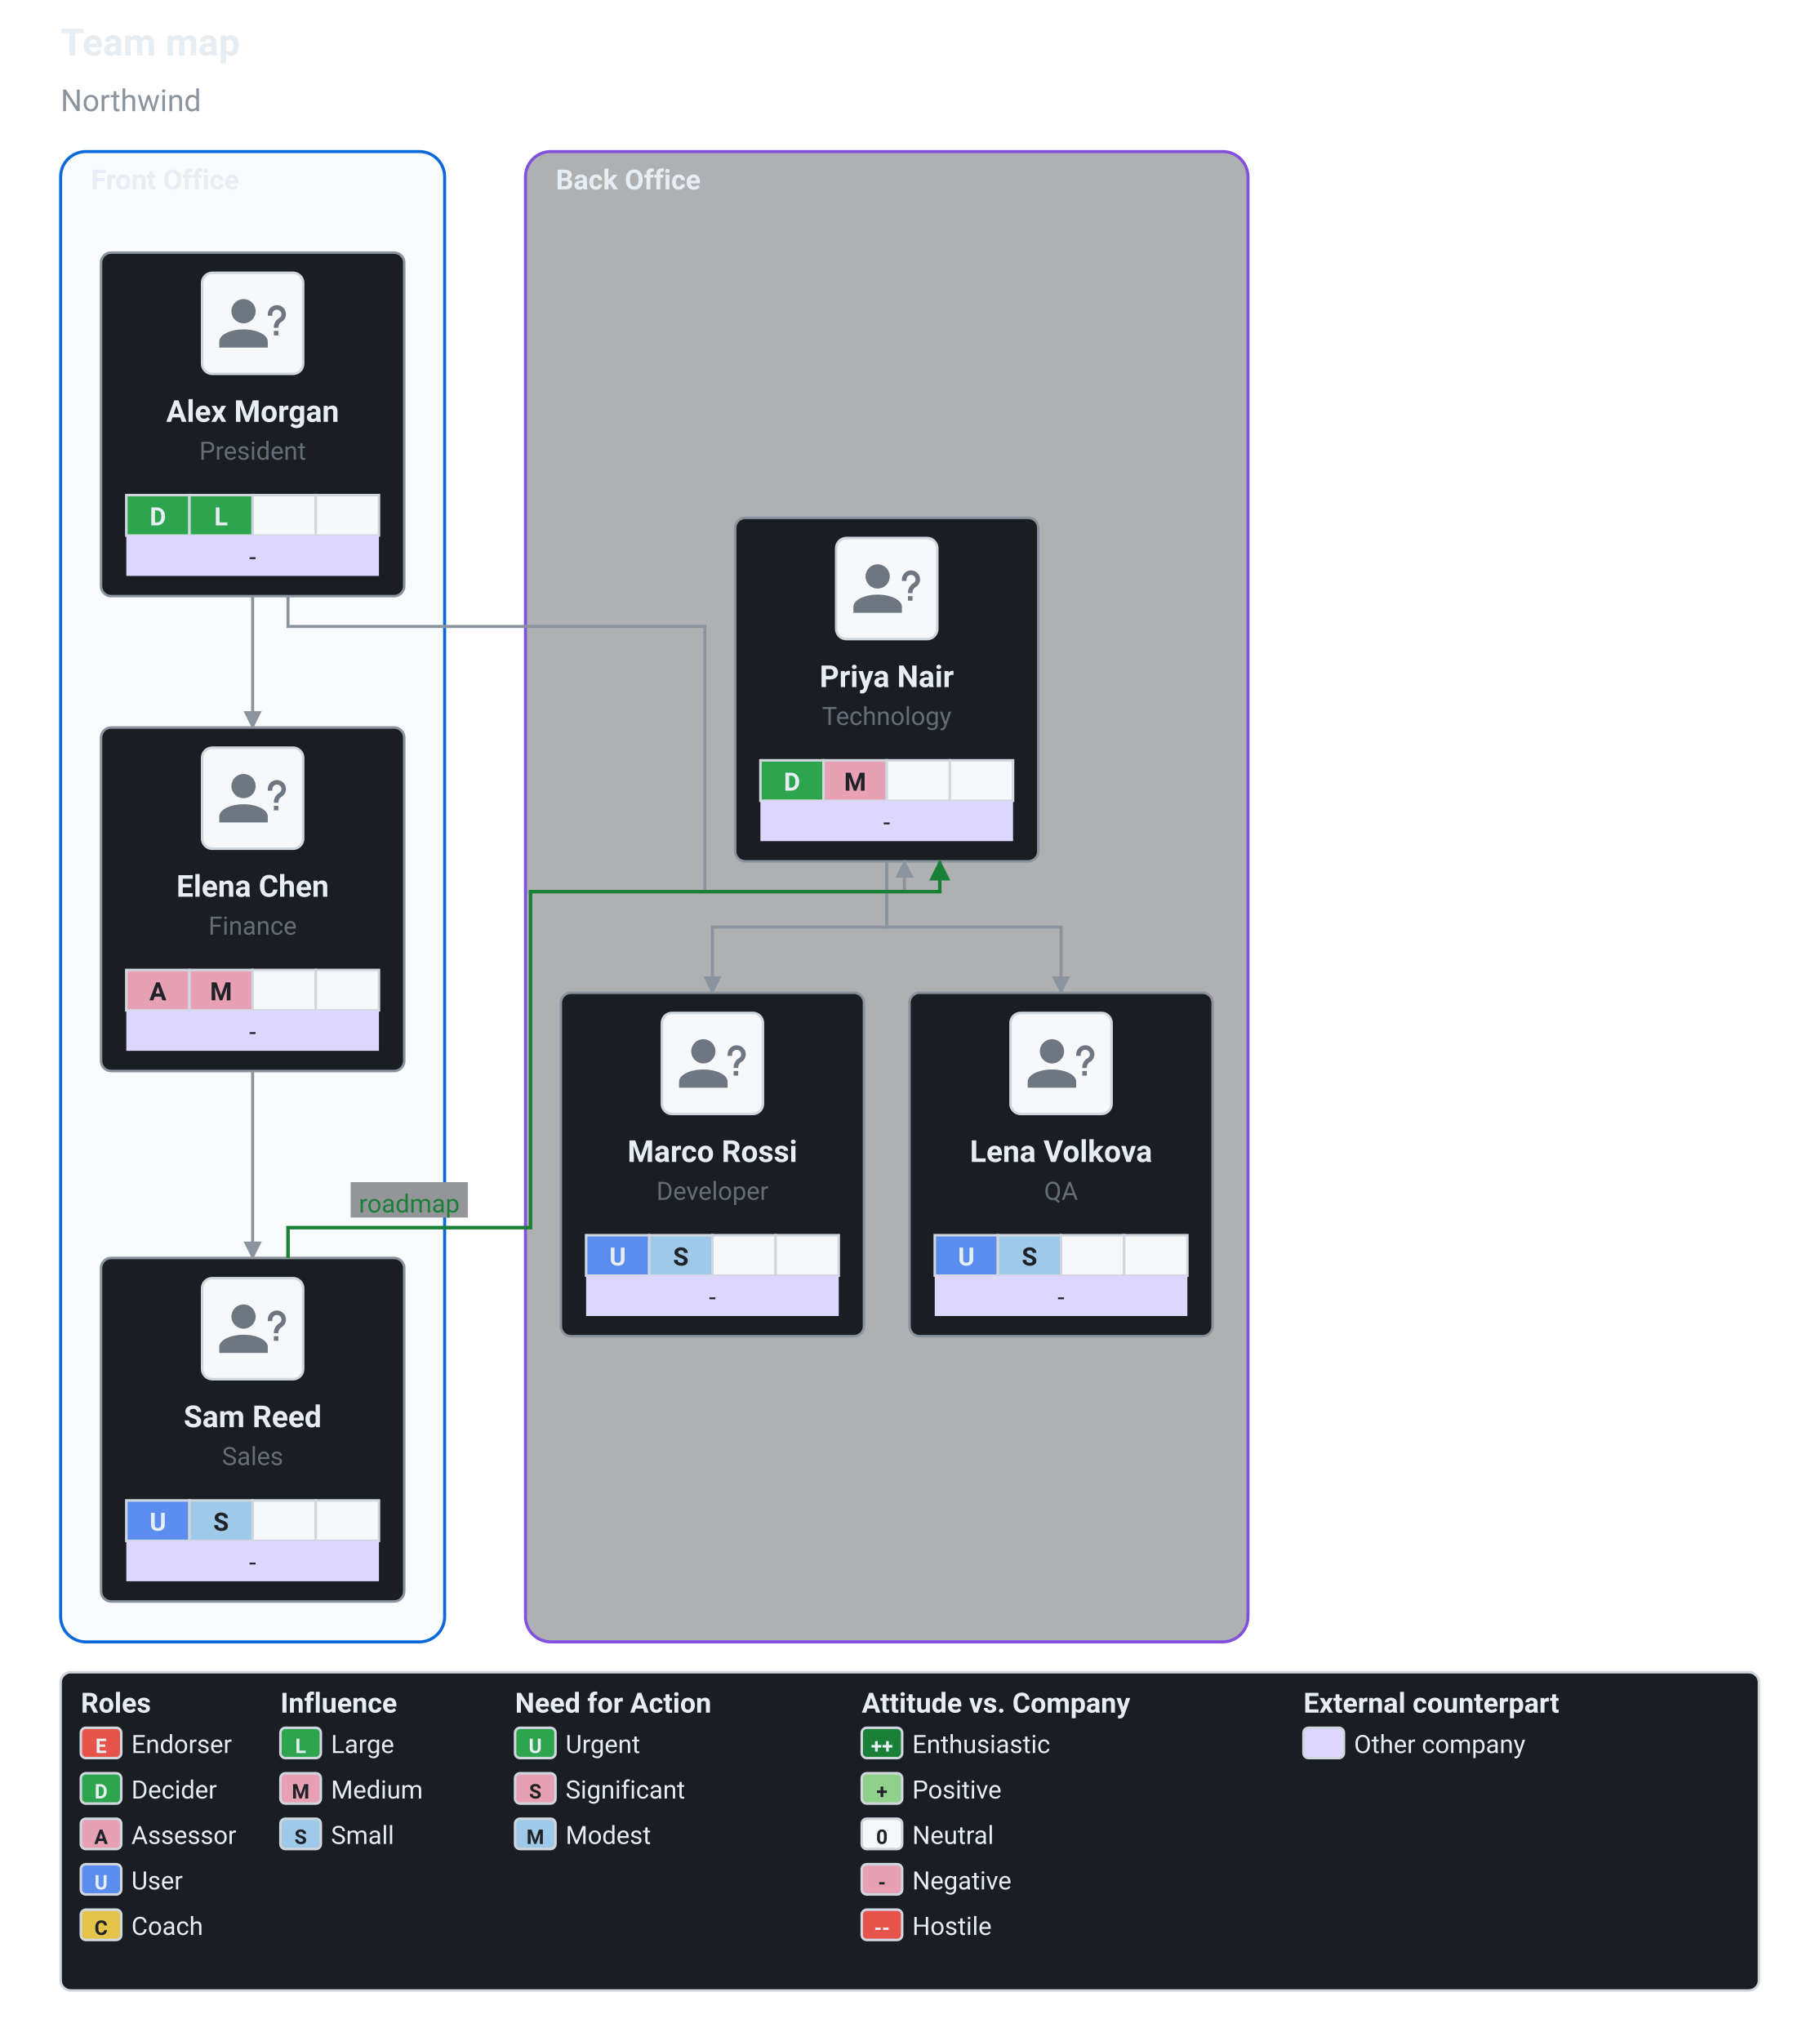
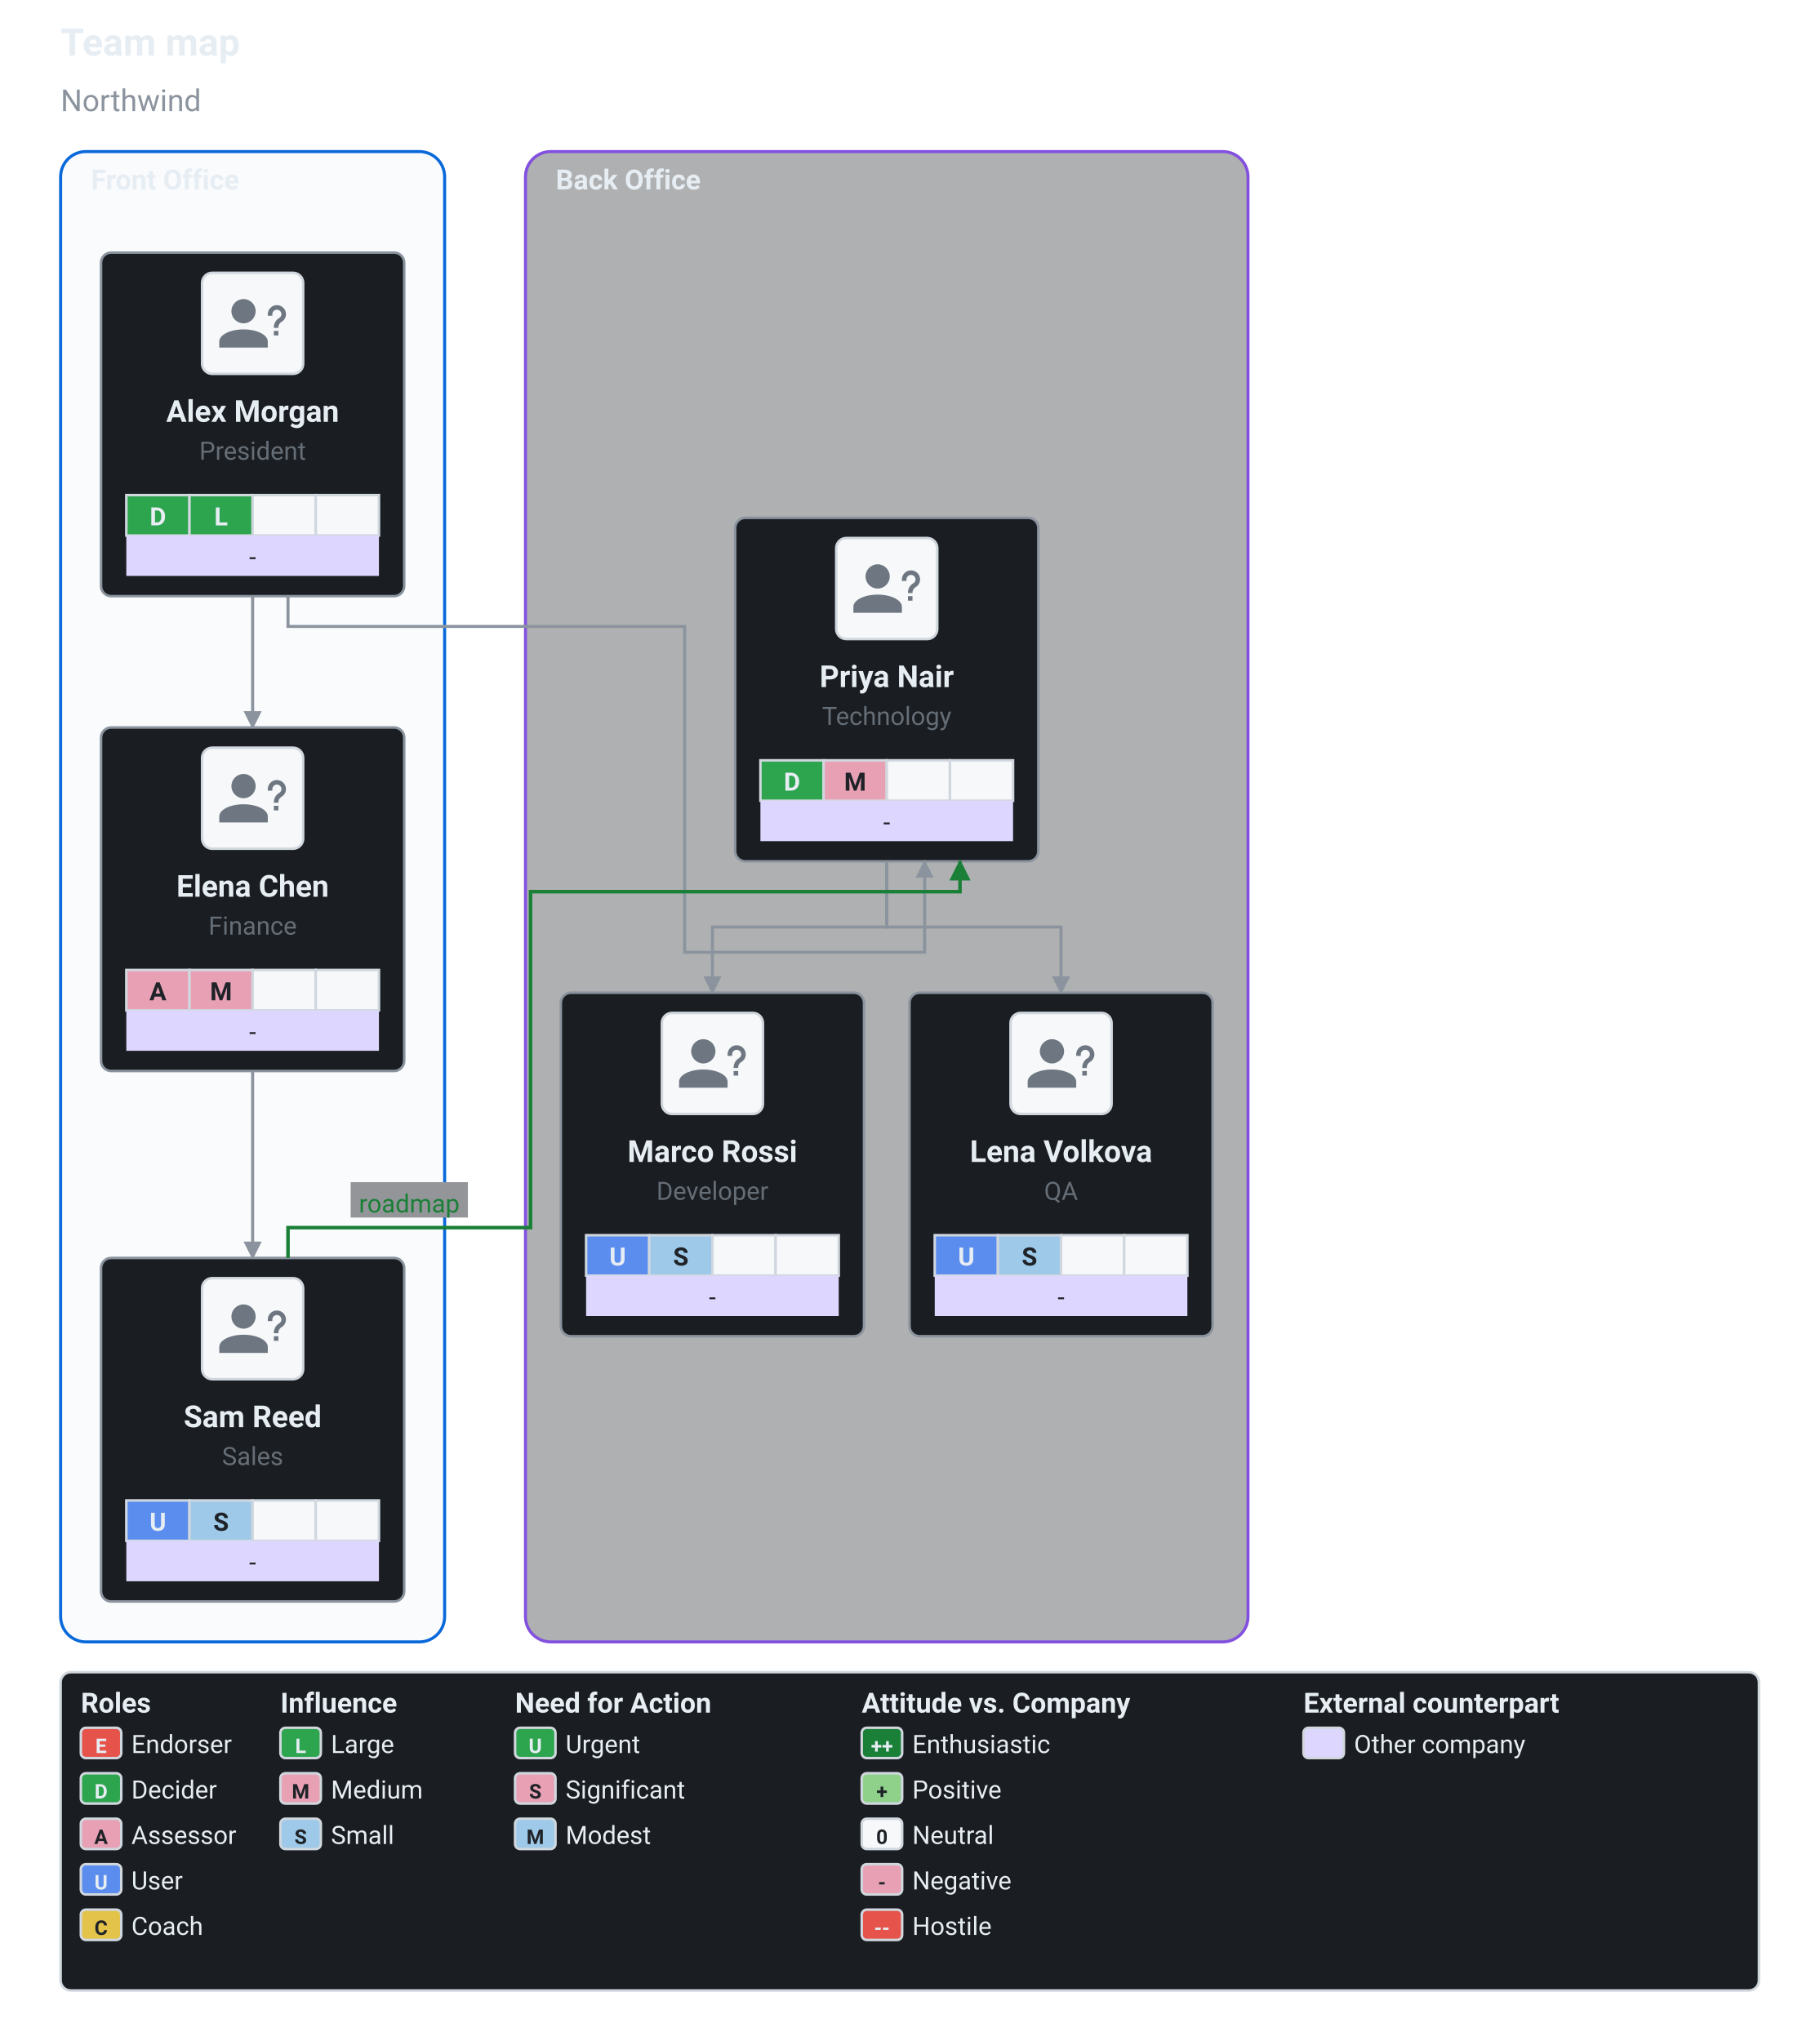
<svg xmlns="http://www.w3.org/2000/svg" viewBox="0 0 720.25 808" width="720.25" height="808" role="img" font-family="system-ui, -apple-system, &quot;Segoe UI&quot;, Roboto, sans-serif">
  <text x="24" y="22" fill="#e6edf3" font-size="15" text-anchor="start" font-weight="700">Team map</text>
  <text x="24" y="44" fill="#8b949e" font-size="12" text-anchor="start">Northwind</text>
  <defs>
    <marker id="ext-pm-report" viewBox="0 0 10 10" refX="9" refY="5" markerWidth="6" markerHeight="6" orient="auto-start-reverse">
      <path d="M 0 0 L 10 5 L 0 10 z" fill="#8b949e" />
    </marker>
  </defs>
  <rect x="24" y="60" width="152" height="590" rx="10" ry="10" fill="#f6f8fa" fill-opacity="0.55" stroke="#0969da" stroke-width="1.2" data-team="powermap" data-team-id="front" />
  <text x="36" y="75" fill="#e6edf3" font-size="11" text-anchor="start" font-weight="600" data-team-label="1">Front Office</text>
  <rect x="208" y="60" width="286" height="590" rx="10" ry="10" fill="#1a1d21" fill-opacity="0.35" stroke="#8250df" stroke-width="1.2" data-team="powermap" data-team-id="back" />
  <text x="220" y="75" fill="#e6edf3" font-size="11" text-anchor="start" font-weight="600" data-team-label="1">Back Office</text>
  <path d="M 100 236 L 100 262 L 100 262 L 100 288" fill="none" stroke="#8b949e" stroke-width="1.2" marker-end="url(#ext-pm-report)" />
  <path d="M 351 341 L 351 367 L 282 367 L 282 393" fill="none" stroke="#8b949e" stroke-width="1.2" marker-end="url(#ext-pm-report)" />
  <path d="M 351 341 L 351 367 L 420 367 L 420 393" fill="none" stroke="#8b949e" stroke-width="1.2" marker-end="url(#ext-pm-report)" />
  <path d="M 100 424 L 100 461 L 100 461 L 100 498" fill="none" stroke="#8b949e" stroke-width="1.2" marker-end="url(#ext-pm-report)" />
  <rect x="40" y="100" width="120" height="136" fill="#1a1d21" stroke="#8b949e" stroke-width="1" rx="4" />
  <rect x="80" y="108" width="40" height="40" fill="#f6f8fa" stroke="#d0d7de" stroke-width="1" rx="4" />
  <g data-avatar="?" transform="translate(85.6 113.6) scale(1.2)">
    <path d="M13 8a4 4 0 0 1-4 4a4 4 0 0 1-4-4a4 4 0 0 1 4-4a4 4 0 0 1 4 4m4 10v2H1v-2c0-2.21 3.58-4 8-4s8 1.79 8 4m3.5-3.5V16H19v-1.5zm-2-5H17V9a3 3 0 0 1 3-3a3 3 0 0 1 3 3c0 .97-.5 1.88-1.29 2.41l-.3.19c-.57.4-.91 1.01-.91 1.7v.2H19v-.2c0-1.19.6-2.3 1.59-2.95l.29-.19c.39-.26.62-.69.62-1.16A1.5 1.5 0 0 0 20 7.5A1.5 1.5 0 0 0 18.5 9z" fill="#6e7781" />
  </g>
  <text x="100" y="167" fill="#e6edf3" font-size="12" text-anchor="middle" font-weight="700">Alex Morgan</text>
  <text x="100" y="182" fill="#656d76" font-size="10" text-anchor="middle">President</text>
  <rect x="50" y="196" width="25" height="16" fill="#2da44e" stroke="#d0d7de" />
  <text x="62.5" y="208" fill="#e6edf3" font-size="10" text-anchor="middle" font-weight="700">D</text>
  <rect x="75" y="196" width="25" height="16" fill="#2da44e" stroke="#d0d7de" />
  <text x="87.5" y="208" fill="#e6edf3" font-size="10" text-anchor="middle" font-weight="700">L</text>
  <rect x="100" y="196" width="25" height="16" fill="#f6f8fa" stroke="#d0d7de" />
  <rect x="125" y="196" width="25" height="16" fill="#f6f8fa" stroke="#d0d7de" />
  <rect x="50" y="212" width="100" height="16" fill="#ddd6fe" />
  <text x="100" y="224" fill="#1f2328" font-size="10" text-anchor="middle">-</text>
  <rect x="40" y="288" width="120" height="136" fill="#1a1d21" stroke="#8b949e" stroke-width="1" rx="4" />
  <rect x="80" y="296" width="40" height="40" fill="#f6f8fa" stroke="#d0d7de" stroke-width="1" rx="4" />
  <g data-avatar="?" transform="translate(85.6 301.6) scale(1.2)">
    <path d="M13 8a4 4 0 0 1-4 4a4 4 0 0 1-4-4a4 4 0 0 1 4-4a4 4 0 0 1 4 4m4 10v2H1v-2c0-2.21 3.58-4 8-4s8 1.79 8 4m3.5-3.5V16H19v-1.5zm-2-5H17V9a3 3 0 0 1 3-3a3 3 0 0 1 3 3c0 .97-.5 1.88-1.29 2.41l-.3.19c-.57.4-.91 1.01-.91 1.7v.2H19v-.2c0-1.19.6-2.3 1.59-2.95l.29-.19c.39-.26.62-.69.62-1.16A1.5 1.5 0 0 0 20 7.5A1.5 1.5 0 0 0 18.5 9z" fill="#6e7781" />
  </g>
  <text x="100" y="355" fill="#e6edf3" font-size="12" text-anchor="middle" font-weight="700">Elena Chen</text>
  <text x="100" y="370" fill="#656d76" font-size="10" text-anchor="middle">Finance</text>
  <rect x="50" y="384" width="25" height="16" fill="#e7a0b4" stroke="#d0d7de" />
  <text x="62.5" y="396" fill="#1f2328" font-size="10" text-anchor="middle" font-weight="700">A</text>
  <rect x="75" y="384" width="25" height="16" fill="#e7a0b4" stroke="#d0d7de" />
  <text x="87.5" y="396" fill="#1f2328" font-size="10" text-anchor="middle" font-weight="700">M</text>
  <rect x="100" y="384" width="25" height="16" fill="#f6f8fa" stroke="#d0d7de" />
  <rect x="125" y="384" width="25" height="16" fill="#f6f8fa" stroke="#d0d7de" />
  <rect x="50" y="400" width="100" height="16" fill="#ddd6fe" />
  <text x="100" y="412" fill="#1f2328" font-size="10" text-anchor="middle">-</text>
  <rect x="40" y="498" width="120" height="136" fill="#1a1d21" stroke="#8b949e" stroke-width="1" rx="4" />
  <rect x="80" y="506" width="40" height="40" fill="#f6f8fa" stroke="#d0d7de" stroke-width="1" rx="4" />
  <g data-avatar="?" transform="translate(85.6 511.6) scale(1.2)">
    <path d="M13 8a4 4 0 0 1-4 4a4 4 0 0 1-4-4a4 4 0 0 1 4-4a4 4 0 0 1 4 4m4 10v2H1v-2c0-2.21 3.58-4 8-4s8 1.79 8 4m3.5-3.5V16H19v-1.5zm-2-5H17V9a3 3 0 0 1 3-3a3 3 0 0 1 3 3c0 .97-.5 1.88-1.29 2.41l-.3.19c-.57.4-.91 1.01-.91 1.7v.2H19v-.2c0-1.19.6-2.3 1.59-2.95l.29-.19c.39-.26.62-.69.62-1.16A1.5 1.5 0 0 0 20 7.5A1.5 1.5 0 0 0 18.5 9z" fill="#6e7781" />
  </g>
  <text x="100" y="565" fill="#e6edf3" font-size="12" text-anchor="middle" font-weight="700">Sam Reed</text>
  <text x="100" y="580" fill="#656d76" font-size="10" text-anchor="middle">Sales</text>
  <rect x="50" y="594" width="25" height="16" fill="#5b8def" stroke="#d0d7de" />
  <text x="62.5" y="606" fill="#e6edf3" font-size="10" text-anchor="middle" font-weight="700">U</text>
  <rect x="75" y="594" width="25" height="16" fill="#9ec9e8" stroke="#d0d7de" />
  <text x="87.5" y="606" fill="#1f2328" font-size="10" text-anchor="middle" font-weight="700">S</text>
  <rect x="100" y="594" width="25" height="16" fill="#f6f8fa" stroke="#d0d7de" />
  <rect x="125" y="594" width="25" height="16" fill="#f6f8fa" stroke="#d0d7de" />
  <rect x="50" y="610" width="100" height="16" fill="#ddd6fe" />
  <text x="100" y="622" fill="#1f2328" font-size="10" text-anchor="middle">-</text>
  <rect x="291" y="205" width="120" height="136" fill="#1a1d21" stroke="#8b949e" stroke-width="1" rx="4" />
  <rect x="331" y="213" width="40" height="40" fill="#f6f8fa" stroke="#d0d7de" stroke-width="1" rx="4" />
  <g data-avatar="?" transform="translate(336.6 218.6) scale(1.2)">
    <path d="M13 8a4 4 0 0 1-4 4a4 4 0 0 1-4-4a4 4 0 0 1 4-4a4 4 0 0 1 4 4m4 10v2H1v-2c0-2.21 3.58-4 8-4s8 1.79 8 4m3.5-3.5V16H19v-1.5zm-2-5H17V9a3 3 0 0 1 3-3a3 3 0 0 1 3 3c0 .97-.5 1.88-1.29 2.41l-.3.19c-.57.4-.91 1.01-.91 1.7v.2H19v-.2c0-1.19.6-2.3 1.59-2.95l.29-.19c.39-.26.62-.69.62-1.16A1.5 1.5 0 0 0 20 7.5A1.5 1.5 0 0 0 18.5 9z" fill="#6e7781" />
  </g>
  <text x="351" y="272" fill="#e6edf3" font-size="12" text-anchor="middle" font-weight="700">Priya Nair</text>
  <text x="351" y="287" fill="#656d76" font-size="10" text-anchor="middle">Technology</text>
  <rect x="301" y="301" width="25" height="16" fill="#2da44e" stroke="#d0d7de" />
  <text x="313.5" y="313" fill="#e6edf3" font-size="10" text-anchor="middle" font-weight="700">D</text>
  <rect x="326" y="301" width="25" height="16" fill="#e7a0b4" stroke="#d0d7de" />
  <text x="338.5" y="313" fill="#1f2328" font-size="10" text-anchor="middle" font-weight="700">M</text>
  <rect x="351" y="301" width="25" height="16" fill="#f6f8fa" stroke="#d0d7de" />
  <rect x="376" y="301" width="25" height="16" fill="#f6f8fa" stroke="#d0d7de" />
  <rect x="301" y="317" width="100" height="16" fill="#ddd6fe" />
  <text x="351" y="329" fill="#1f2328" font-size="10" text-anchor="middle">-</text>
  <rect x="222" y="393" width="120" height="136" fill="#1a1d21" stroke="#8b949e" stroke-width="1" rx="4" />
  <rect x="262" y="401" width="40" height="40" fill="#f6f8fa" stroke="#d0d7de" stroke-width="1" rx="4" />
  <g data-avatar="?" transform="translate(267.6 406.6) scale(1.2)">
    <path d="M13 8a4 4 0 0 1-4 4a4 4 0 0 1-4-4a4 4 0 0 1 4-4a4 4 0 0 1 4 4m4 10v2H1v-2c0-2.21 3.58-4 8-4s8 1.79 8 4m3.5-3.5V16H19v-1.5zm-2-5H17V9a3 3 0 0 1 3-3a3 3 0 0 1 3 3c0 .97-.5 1.88-1.29 2.41l-.3.19c-.57.4-.91 1.01-.91 1.7v.2H19v-.2c0-1.19.6-2.3 1.59-2.95l.29-.19c.39-.26.62-.69.62-1.16A1.5 1.5 0 0 0 20 7.5A1.5 1.5 0 0 0 18.5 9z" fill="#6e7781" />
  </g>
  <text x="282" y="460" fill="#e6edf3" font-size="12" text-anchor="middle" font-weight="700">Marco Rossi</text>
  <text x="282" y="475" fill="#656d76" font-size="10" text-anchor="middle">Developer</text>
  <rect x="232" y="489" width="25" height="16" fill="#5b8def" stroke="#d0d7de" />
  <text x="244.5" y="501" fill="#e6edf3" font-size="10" text-anchor="middle" font-weight="700">U</text>
  <rect x="257" y="489" width="25" height="16" fill="#9ec9e8" stroke="#d0d7de" />
  <text x="269.5" y="501" fill="#1f2328" font-size="10" text-anchor="middle" font-weight="700">S</text>
  <rect x="282" y="489" width="25" height="16" fill="#f6f8fa" stroke="#d0d7de" />
  <rect x="307" y="489" width="25" height="16" fill="#f6f8fa" stroke="#d0d7de" />
  <rect x="232" y="505" width="100" height="16" fill="#ddd6fe" />
  <text x="282" y="517" fill="#1f2328" font-size="10" text-anchor="middle">-</text>
  <rect x="360" y="393" width="120" height="136" fill="#1a1d21" stroke="#8b949e" stroke-width="1" rx="4" />
  <rect x="400" y="401" width="40" height="40" fill="#f6f8fa" stroke="#d0d7de" stroke-width="1" rx="4" />
  <g data-avatar="?" transform="translate(405.6 406.6) scale(1.2)">
    <path d="M13 8a4 4 0 0 1-4 4a4 4 0 0 1-4-4a4 4 0 0 1 4-4a4 4 0 0 1 4 4m4 10v2H1v-2c0-2.21 3.58-4 8-4s8 1.79 8 4m3.5-3.5V16H19v-1.5zm-2-5H17V9a3 3 0 0 1 3-3a3 3 0 0 1 3 3c0 .97-.5 1.88-1.29 2.41l-.3.19c-.57.4-.91 1.01-.91 1.7v.2H19v-.2c0-1.19.6-2.3 1.59-2.95l.29-.19c.39-.26.62-.69.62-1.16A1.5 1.5 0 0 0 20 7.5A1.5 1.5 0 0 0 18.5 9z" fill="#6e7781" />
  </g>
  <text x="420" y="460" fill="#e6edf3" font-size="12" text-anchor="middle" font-weight="700">Lena Volkova</text>
  <text x="420" y="475" fill="#656d76" font-size="10" text-anchor="middle">QA</text>
  <rect x="370" y="489" width="25" height="16" fill="#5b8def" stroke="#d0d7de" />
  <text x="382.5" y="501" fill="#e6edf3" font-size="10" text-anchor="middle" font-weight="700">U</text>
  <rect x="395" y="489" width="25" height="16" fill="#9ec9e8" stroke="#d0d7de" />
  <text x="407.5" y="501" fill="#1f2328" font-size="10" text-anchor="middle" font-weight="700">S</text>
  <rect x="420" y="489" width="25" height="16" fill="#f6f8fa" stroke="#d0d7de" />
  <rect x="445" y="489" width="25" height="16" fill="#f6f8fa" stroke="#d0d7de" />
  <rect x="370" y="505" width="100" height="16" fill="#ddd6fe" />
  <text x="420" y="517" fill="#1f2328" font-size="10" text-anchor="middle">-</text>
  <defs>
    <marker id="ext-pm-link-0" viewBox="0 0 10 10" refX="9" refY="5" markerWidth="6" markerHeight="6" orient="auto-start-reverse">
      <path d="M 0 0 L 10 5 L 0 10 z" fill="#8b949e" />
    </marker>
  </defs>
-   <path d="M 114 236 L 114 248 L 279 248 L 279 353 L 358 353 L 358 341" fill="none" stroke="#8b949e" stroke-width="1.2" marker-end="url(#ext-pm-link-0)" />
+   <path d="M 114 236 L 114 248 L 271 248 L 271 377 L 366 377 L 366 341" fill="none" stroke="#8b949e" stroke-width="1.2" marker-end="url(#ext-pm-link-0)" />
  <defs>
    <marker id="ext-pm-link-1" viewBox="0 0 10 10" refX="9" refY="5" markerWidth="6" markerHeight="6" orient="auto-start-reverse">
      <path d="M 0 0 L 10 5 L 0 10 z" fill="#1a7f37" />
    </marker>
  </defs>
-   <path d="M 114 498 L 114 486 L 210 486 L 210 353 L 372 353 L 372 341" fill="none" stroke="#1a7f37" stroke-width="1.4" marker-end="url(#ext-pm-link-1)" />
+   <path d="M 114 498 L 114 486 L 210 486 L 210 353 L 380 353 L 380 341" fill="none" stroke="#1a7f37" stroke-width="1.4" marker-end="url(#ext-pm-link-1)" />
  <rect x="138.8" y="468" width="46.4" height="14" fill="#939598" stroke="none" data-label-plate="1" />
  <text x="162" y="480" fill="#1a7f37" font-size="10" text-anchor="middle" data-edge-label="1">roadmap</text>
  <rect x="24" y="662" width="672.25" height="126" fill="#1a1d21" stroke="#d0d7de" stroke-width="1" rx="4" data-legend="powermap" />
  <text x="32" y="678" fill="#e6edf3" font-size="11" text-anchor="start" font-weight="700">Roles</text>
  <rect x="32" y="684" width="16" height="12" fill="#e5534b" stroke="#d0d7de" rx="2" />
  <text x="40" y="694" fill="#e6edf3" font-size="8" text-anchor="middle" font-weight="700">E</text>
  <text x="52" y="694" fill="#e6edf3" font-size="10" text-anchor="start">Endorser</text>
  <rect x="32" y="702" width="16" height="12" fill="#2da44e" stroke="#d0d7de" rx="2" />
  <text x="40" y="712" fill="#e6edf3" font-size="8" text-anchor="middle" font-weight="700">D</text>
  <text x="52" y="712" fill="#e6edf3" font-size="10" text-anchor="start">Decider</text>
  <rect x="32" y="720" width="16" height="12" fill="#e7a0b4" stroke="#d0d7de" rx="2" />
  <text x="40" y="730" fill="#1f2328" font-size="8" text-anchor="middle" font-weight="700">A</text>
  <text x="52" y="730" fill="#e6edf3" font-size="10" text-anchor="start">Assessor</text>
  <rect x="32" y="738" width="16" height="12" fill="#5b8def" stroke="#d0d7de" rx="2" />
  <text x="40" y="748" fill="#e6edf3" font-size="8" text-anchor="middle" font-weight="700">U</text>
  <text x="52" y="748" fill="#e6edf3" font-size="10" text-anchor="start">User</text>
  <rect x="32" y="756" width="16" height="12" fill="#e3c34a" stroke="#d0d7de" rx="2" />
  <text x="40" y="766" fill="#1f2328" font-size="8" text-anchor="middle" font-weight="700">C</text>
  <text x="52" y="766" fill="#e6edf3" font-size="10" text-anchor="start">Coach</text>
  <text x="111" y="678" fill="#e6edf3" font-size="11" text-anchor="start" font-weight="700">Influence</text>
  <rect x="111" y="684" width="16" height="12" fill="#2da44e" stroke="#d0d7de" rx="2" />
  <text x="119" y="694" fill="#e6edf3" font-size="8" text-anchor="middle" font-weight="700">L</text>
  <text x="131" y="694" fill="#e6edf3" font-size="10" text-anchor="start">Large</text>
  <rect x="111" y="702" width="16" height="12" fill="#e7a0b4" stroke="#d0d7de" rx="2" />
  <text x="119" y="712" fill="#1f2328" font-size="8" text-anchor="middle" font-weight="700">M</text>
  <text x="131" y="712" fill="#e6edf3" font-size="10" text-anchor="start">Medium</text>
  <rect x="111" y="720" width="16" height="12" fill="#9ec9e8" stroke="#d0d7de" rx="2" />
  <text x="119" y="730" fill="#1f2328" font-size="8" text-anchor="middle" font-weight="700">S</text>
  <text x="131" y="730" fill="#e6edf3" font-size="10" text-anchor="start">Small</text>
  <text x="203.88" y="678" fill="#e6edf3" font-size="11" text-anchor="start" font-weight="700">Need for Action</text>
  <rect x="203.88" y="684" width="16" height="12" fill="#2da44e" stroke="#d0d7de" rx="2" />
  <text x="211.88" y="694" fill="#e6edf3" font-size="8" text-anchor="middle" font-weight="700">U</text>
  <text x="223.88" y="694" fill="#e6edf3" font-size="10" text-anchor="start">Urgent</text>
  <rect x="203.88" y="702" width="16" height="12" fill="#e7a0b4" stroke="#d0d7de" rx="2" />
  <text x="211.88" y="712" fill="#1f2328" font-size="8" text-anchor="middle" font-weight="700">S</text>
  <text x="223.88" y="712" fill="#e6edf3" font-size="10" text-anchor="start">Significant</text>
  <rect x="203.88" y="720" width="16" height="12" fill="#9ec9e8" stroke="#d0d7de" rx="2" />
  <text x="211.88" y="730" fill="#1f2328" font-size="8" text-anchor="middle" font-weight="700">M</text>
  <text x="223.88" y="730" fill="#e6edf3" font-size="10" text-anchor="start">Modest</text>
  <text x="341.1" y="678" fill="#e6edf3" font-size="11" text-anchor="start" font-weight="700">Attitude vs. Company</text>
  <rect x="341.1" y="684" width="16" height="12" fill="#1a7f37" stroke="#d0d7de" rx="2" />
  <text x="349.1" y="694" fill="#e6edf3" font-size="8" text-anchor="middle" font-weight="700">++</text>
  <text x="361.1" y="694" fill="#e6edf3" font-size="10" text-anchor="start">Enthusiastic</text>
  <rect x="341.1" y="702" width="16" height="12" fill="#8fd18a" stroke="#d0d7de" rx="2" />
  <text x="349.1" y="712" fill="#1f2328" font-size="8" text-anchor="middle" font-weight="700">+</text>
  <text x="361.1" y="712" fill="#e6edf3" font-size="10" text-anchor="start">Positive</text>
  <rect x="341.1" y="720" width="16" height="12" fill="#f6f8fa" stroke="#d0d7de" rx="2" />
  <text x="349.1" y="730" fill="#1f2328" font-size="8" text-anchor="middle" font-weight="700">0</text>
  <text x="361.1" y="730" fill="#e6edf3" font-size="10" text-anchor="start">Neutral</text>
  <rect x="341.1" y="738" width="16" height="12" fill="#e7a0b4" stroke="#d0d7de" rx="2" />
  <text x="349.1" y="748" fill="#1f2328" font-size="8" text-anchor="middle" font-weight="700">-</text>
  <text x="361.1" y="748" fill="#e6edf3" font-size="10" text-anchor="start">Negative</text>
  <rect x="341.1" y="756" width="16" height="12" fill="#e5534b" stroke="#d0d7de" rx="2" />
  <text x="349.1" y="766" fill="#e6edf3" font-size="8" text-anchor="middle" font-weight="700">--</text>
  <text x="361.1" y="766" fill="#e6edf3" font-size="10" text-anchor="start">Hostile</text>
  <text x="515.96" y="678" fill="#e6edf3" font-size="11" text-anchor="start" font-weight="700">External counterpart</text>
  <rect x="515.96" y="684" width="16" height="12" fill="#ddd6fe" stroke="#d0d7de" rx="2" />
  <text x="535.96" y="694" fill="#e6edf3" font-size="10" text-anchor="start">Other company</text>
</svg>
